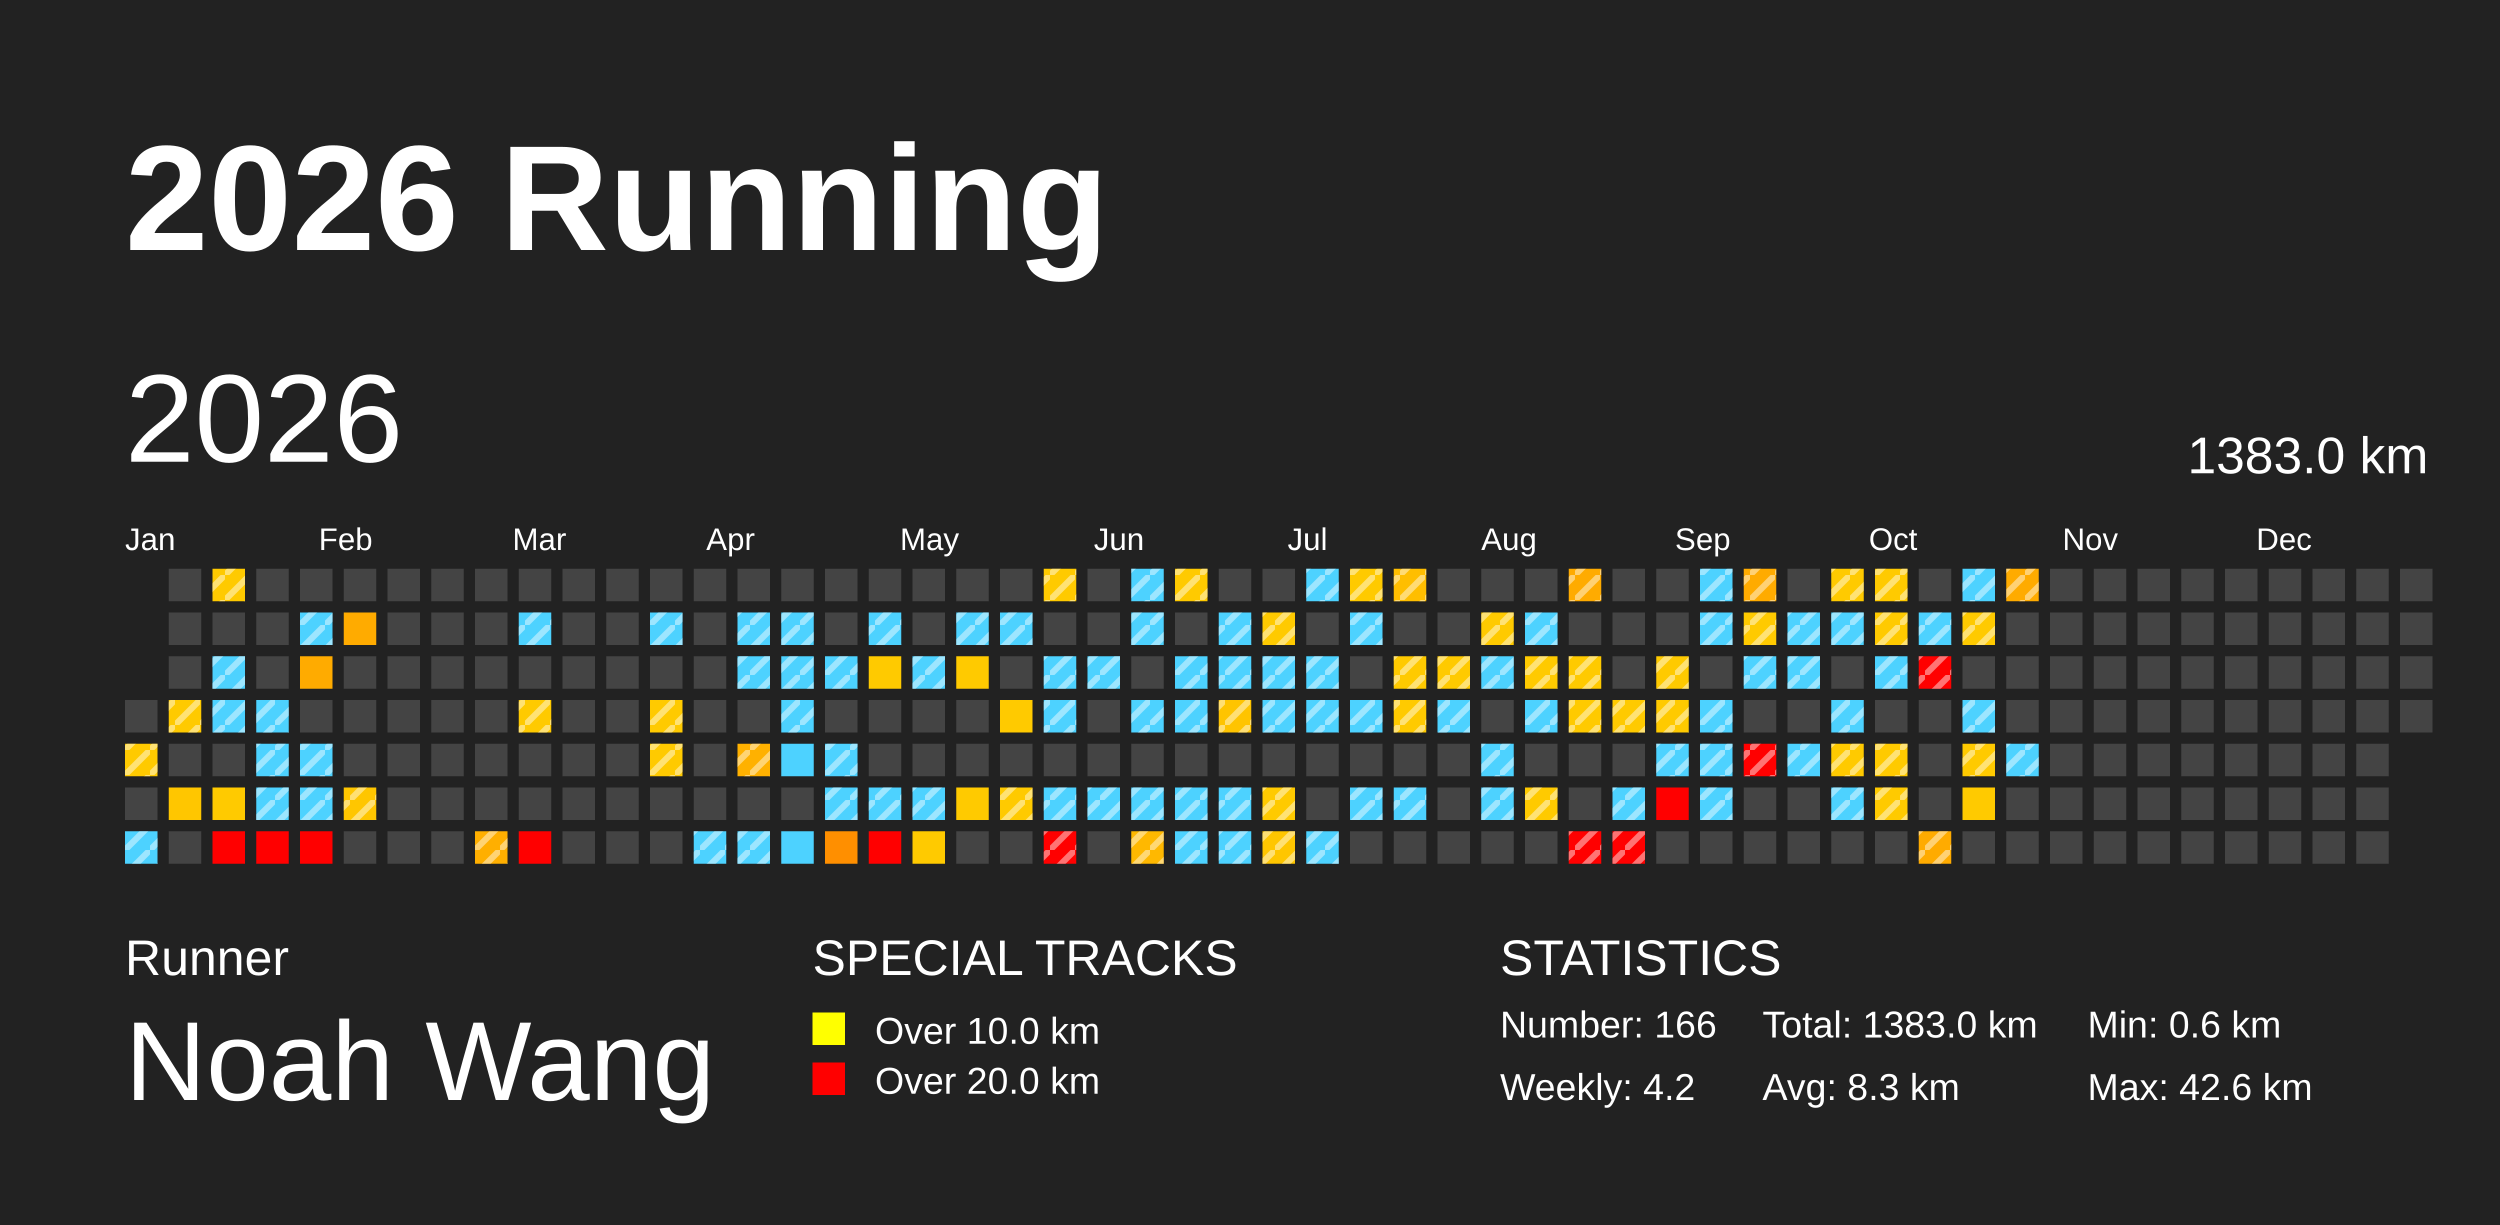
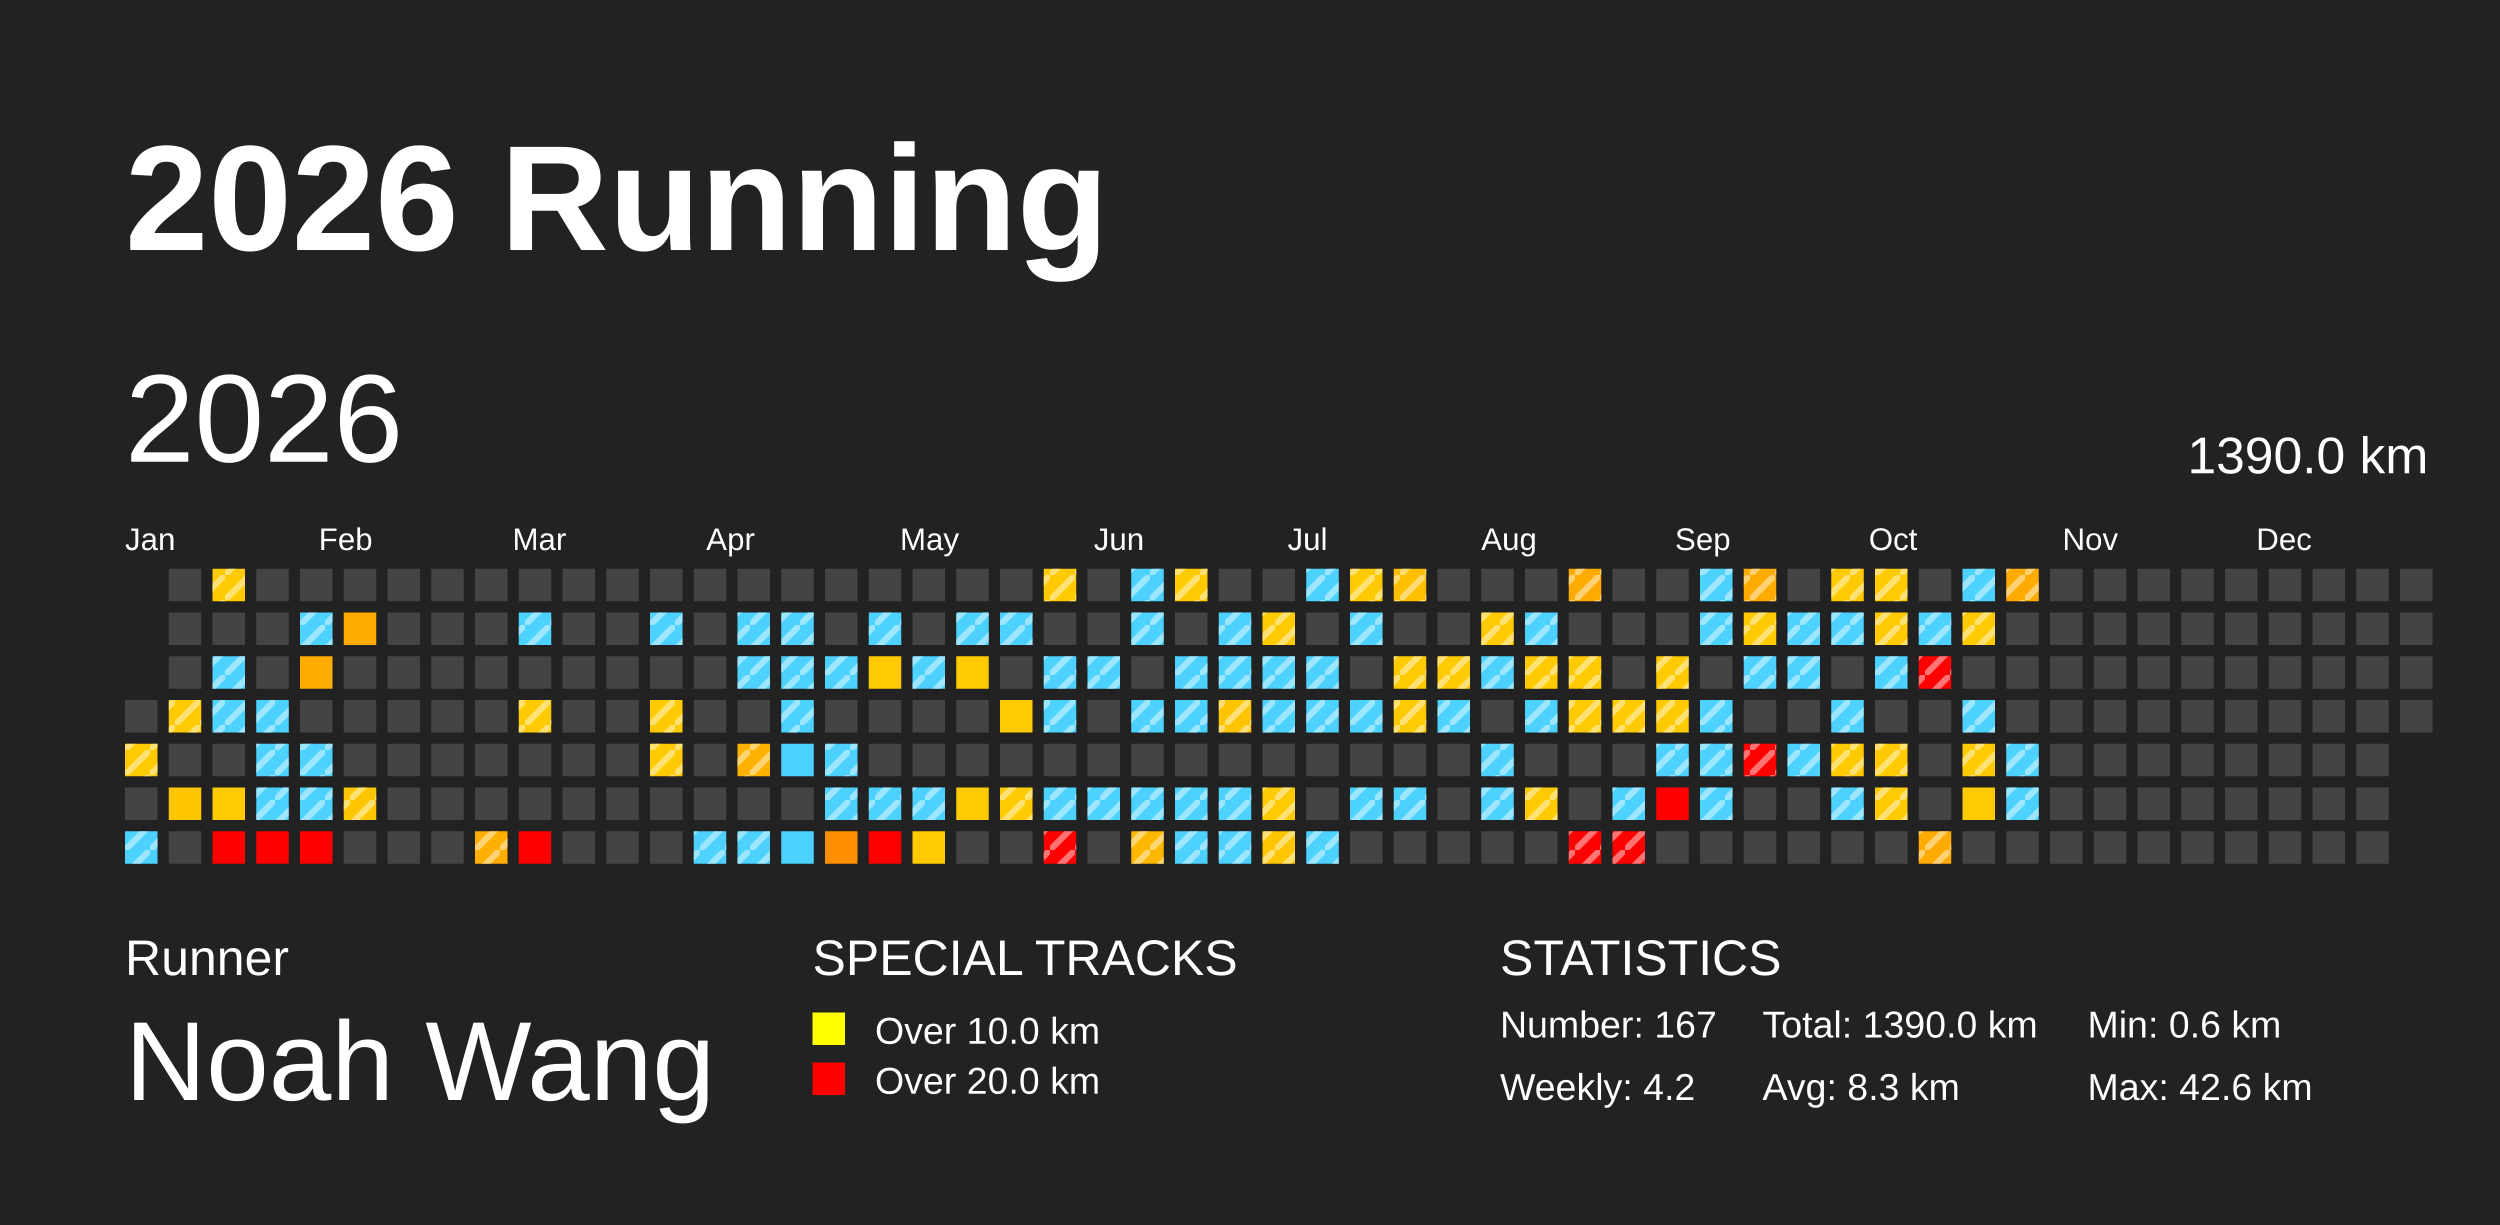
<svg xmlns="http://www.w3.org/2000/svg" baseProfile="full" height="98mm" version="1.1" viewBox="0,0,200,98" width="200mm">
  <defs>
    <pattern height="2" id="indoor-stripe" patternUnits="userSpaceOnUse" width="2">
      <line stroke="white" stroke-opacity="0.45" stroke-width="0.5" x1="0" x2="2" y1="2" y2="0" />
    </pattern>
  </defs>
  <rect fill="#222222" height="98" width="200" x="0" y="0" />
  <text fill="#FFFFFF" style="font-size:12px; font-family:Arial; font-weight:bold;" x="10" y="20">2026 Running</text>
  <text fill="#FFFFFF" style="font-size:4px; font-family:Arial" x="10" y="78">Runner</text>
  <text fill="#FFFFFF" style="font-size:9px; font-family:Arial" x="10" y="88">Noah Wang</text>
  <text fill="#FFFFFF" style="font-size:4px; font-family:Arial" x="65" y="78">SPECIAL TRACKS</text>
  <rect fill="yellow" height="2.6" width="2.6" x="65" y="81" />
  <text fill="#FFFFFF" style="font-size:3px; font-family:Arial" x="70" y="83.5">Over 10.0 km</text>
  <rect fill="red" height="2.6" width="2.6" x="65" y="85" />
  <text fill="#FFFFFF" style="font-size:3px; font-family:Arial" x="70" y="87.5">Over 20.0 km</text>
  <text fill="#FFFFFF" style="font-size:4px; font-family:Arial" x="120" y="78">STATISTICS</text>
-   <text fill="#FFFFFF" style="font-size:3px; font-family:Arial" x="120" y="83">Number: 166</text>
+   <text fill="#FFFFFF" style="font-size:3px; font-family:Arial" x="120" y="83">Number: 167</text>
  <text fill="#FFFFFF" style="font-size:3px; font-family:Arial" x="120" y="88">Weekly: 4.2</text>
-   <text fill="#FFFFFF" style="font-size:3px; font-family:Arial" x="141" y="83">Total: 1383.0 km</text>
+   <text fill="#FFFFFF" style="font-size:3px; font-family:Arial" x="141" y="83">Total: 1390.0 km</text>
  <text fill="#FFFFFF" style="font-size:3px; font-family:Arial" x="141" y="88">Avg: 8.3 km</text>
  <text fill="#FFFFFF" style="font-size:3px; font-family:Arial" x="167" y="83">Min: 0.6 km</text>
  <text fill="#FFFFFF" style="font-size:3px; font-family:Arial" x="167" y="88">Max: 42.6 km</text>
  <text dominant-baseline="hanging" fill="#FFFFFF" style="font-size:10.0px; font-family:Arial;" x="10" y="30">2026</text>
-   <text dominant-baseline="hanging" fill="#FFFFFF" style="font-size:4.125px; font-family:Arial;" x="175" y="35">1383.0 km</text>
+   <text dominant-baseline="hanging" fill="#FFFFFF" style="font-size:4.125px; font-family:Arial;" x="175" y="35">1390.0 km</text>
  <text fill="#FFFFFF" style="font-size:2.5px; font-family:Arial" x="10.0" y="44">Jan</text>
  <text fill="#FFFFFF" style="font-size:2.5px; font-family:Arial" x="25.5" y="44">Feb</text>
  <text fill="#FFFFFF" style="font-size:2.5px; font-family:Arial" x="41.0" y="44">Mar</text>
  <text fill="#FFFFFF" style="font-size:2.5px; font-family:Arial" x="56.5" y="44">Apr</text>
  <text fill="#FFFFFF" style="font-size:2.5px; font-family:Arial" x="72.0" y="44">May</text>
  <text fill="#FFFFFF" style="font-size:2.5px; font-family:Arial" x="87.5" y="44">Jun</text>
  <text fill="#FFFFFF" style="font-size:2.5px; font-family:Arial" x="103.0" y="44">Jul</text>
  <text fill="#FFFFFF" style="font-size:2.5px; font-family:Arial" x="118.5" y="44">Aug</text>
  <text fill="#FFFFFF" style="font-size:2.5px; font-family:Arial" x="134.0" y="44">Sep</text>
  <text fill="#FFFFFF" style="font-size:2.5px; font-family:Arial" x="149.5" y="44">Oct</text>
  <text fill="#FFFFFF" style="font-size:2.5px; font-family:Arial" x="165.0" y="44">Nov</text>
  <text fill="#FFFFFF" style="font-size:2.5px; font-family:Arial" x="180.5" y="44">Dec</text>
  <rect fill="#444444" height="2.6" width="2.6" x="10.0" y="56.0" />
  <rect fill="#ffca00" height="2.6" width="2.6" x="10.0" y="59.5" />
  <rect fill="url(#indoor-stripe)" height="2.6" style="pointer-events: none;" width="2.6" x="10.0" y="59.5" />
  <rect fill="#444444" height="2.6" width="2.6" x="10.0" y="63.0" />
  <rect fill="#4dd2ff" height="2.6" width="2.6" x="10.0" y="66.5" />
  <rect fill="url(#indoor-stripe)" height="2.6" style="pointer-events: none;" width="2.6" x="10.0" y="66.5" />
  <rect fill="#444444" height="2.6" width="2.6" x="13.5" y="45.5" />
  <rect fill="#444444" height="2.6" width="2.6" x="13.5" y="49.0" />
  <rect fill="#444444" height="2.6" width="2.6" x="13.5" y="52.5" />
  <rect fill="#ffca00" height="2.6" width="2.6" x="13.5" y="56.0" />
  <rect fill="url(#indoor-stripe)" height="2.6" style="pointer-events: none;" width="2.6" x="13.5" y="56.0" />
  <rect fill="#444444" height="2.6" width="2.6" x="13.5" y="59.5" />
  <rect fill="#ffc600" height="2.6" width="2.6" x="13.5" y="63.0" />
  <rect fill="#444444" height="2.6" width="2.6" x="13.5" y="66.5" />
  <rect fill="#ffca00" height="2.6" width="2.6" x="17.0" y="45.5" />
  <rect fill="url(#indoor-stripe)" height="2.6" style="pointer-events: none;" width="2.6" x="17.0" y="45.5" />
  <rect fill="#444444" height="2.6" width="2.6" x="17.0" y="49.0" />
  <rect fill="#4dd2ff" height="2.6" width="2.6" x="17.0" y="52.5" />
  <rect fill="url(#indoor-stripe)" height="2.6" style="pointer-events: none;" width="2.6" x="17.0" y="52.5" />
  <rect fill="#4dd2ff" height="2.6" width="2.6" x="17.0" y="56.0" />
  <rect fill="url(#indoor-stripe)" height="2.6" style="pointer-events: none;" width="2.6" x="17.0" y="56.0" />
  <rect fill="#444444" height="2.6" width="2.6" x="17.0" y="59.5" />
  <rect fill="#ffca00" height="2.6" width="2.6" x="17.0" y="63.0" />
  <rect fill="red" height="2.6" width="2.6" x="17.0" y="66.5" />
  <rect fill="#444444" height="2.6" width="2.6" x="20.5" y="45.5" />
  <rect fill="#444444" height="2.6" width="2.6" x="20.5" y="49.0" />
  <rect fill="#444444" height="2.6" width="2.6" x="20.5" y="52.5" />
  <rect fill="#4dd2ff" height="2.6" width="2.6" x="20.5" y="56.0" />
  <rect fill="url(#indoor-stripe)" height="2.6" style="pointer-events: none;" width="2.6" x="20.5" y="56.0" />
  <rect fill="#4dd2ff" height="2.6" width="2.6" x="20.5" y="59.5" />
  <rect fill="url(#indoor-stripe)" height="2.6" style="pointer-events: none;" width="2.6" x="20.5" y="59.5" />
  <rect fill="#4dd2ff" height="2.6" width="2.6" x="20.5" y="63.0" />
  <rect fill="url(#indoor-stripe)" height="2.6" style="pointer-events: none;" width="2.6" x="20.5" y="63.0" />
  <rect fill="red" height="2.6" width="2.6" x="20.5" y="66.5" />
  <rect fill="#444444" height="2.6" width="2.6" x="24.0" y="45.5" />
  <rect fill="#4dd2ff" height="2.6" width="2.6" x="24.0" y="49.0" />
  <rect fill="url(#indoor-stripe)" height="2.6" style="pointer-events: none;" width="2.6" x="24.0" y="49.0" />
  <rect fill="#ffab00" height="2.6" width="2.6" x="24.0" y="52.5" />
  <rect fill="#444444" height="2.6" width="2.6" x="24.0" y="56.0" />
  <rect fill="#4dd2ff" height="2.6" width="2.6" x="24.0" y="59.5" />
  <rect fill="url(#indoor-stripe)" height="2.6" style="pointer-events: none;" width="2.6" x="24.0" y="59.5" />
  <rect fill="#4dd2ff" height="2.6" width="2.6" x="24.0" y="63.0" />
  <rect fill="url(#indoor-stripe)" height="2.6" style="pointer-events: none;" width="2.6" x="24.0" y="63.0" />
  <rect fill="red" height="2.6" width="2.6" x="24.0" y="66.5" />
  <rect fill="#444444" height="2.6" width="2.6" x="27.5" y="45.5" />
  <rect fill="#ffab00" height="2.6" width="2.6" x="27.5" y="49.0" />
  <rect fill="#444444" height="2.6" width="2.6" x="27.5" y="52.5" />
  <rect fill="#444444" height="2.6" width="2.6" x="27.5" y="56.0" />
  <rect fill="#444444" height="2.6" width="2.6" x="27.5" y="59.5" />
  <rect fill="#ffc600" height="2.6" width="2.6" x="27.5" y="63.0" />
  <rect fill="url(#indoor-stripe)" height="2.6" style="pointer-events: none;" width="2.6" x="27.5" y="63.0" />
  <rect fill="#444444" height="2.6" width="2.6" x="27.5" y="66.5" />
  <rect fill="#444444" height="2.6" width="2.6" x="31.0" y="45.5" />
  <rect fill="#444444" height="2.6" width="2.6" x="31.0" y="49.0" />
  <rect fill="#444444" height="2.6" width="2.6" x="31.0" y="52.5" />
  <rect fill="#444444" height="2.6" width="2.6" x="31.0" y="56.0" />
  <rect fill="#444444" height="2.6" width="2.6" x="31.0" y="59.5" />
  <rect fill="#444444" height="2.6" width="2.6" x="31.0" y="63.0" />
  <rect fill="#444444" height="2.6" width="2.6" x="31.0" y="66.5" />
  <rect fill="#444444" height="2.6" width="2.6" x="34.5" y="45.5" />
  <rect fill="#444444" height="2.6" width="2.6" x="34.5" y="49.0" />
  <rect fill="#444444" height="2.6" width="2.6" x="34.5" y="52.5" />
  <rect fill="#444444" height="2.6" width="2.6" x="34.5" y="56.0" />
  <rect fill="#444444" height="2.6" width="2.6" x="34.5" y="59.5" />
  <rect fill="#444444" height="2.6" width="2.6" x="34.5" y="63.0" />
  <rect fill="#444444" height="2.6" width="2.6" x="34.5" y="66.5" />
  <rect fill="#444444" height="2.6" width="2.6" x="38.0" y="45.5" />
  <rect fill="#444444" height="2.6" width="2.6" x="38.0" y="49.0" />
  <rect fill="#444444" height="2.6" width="2.6" x="38.0" y="52.5" />
  <rect fill="#444444" height="2.6" width="2.6" x="38.0" y="56.0" />
  <rect fill="#444444" height="2.6" width="2.6" x="38.0" y="59.5" />
  <rect fill="#444444" height="2.6" width="2.6" x="38.0" y="63.0" />
  <rect fill="#ffaf00" height="2.6" width="2.6" x="38.0" y="66.5" />
  <rect fill="url(#indoor-stripe)" height="2.6" style="pointer-events: none;" width="2.6" x="38.0" y="66.5" />
  <rect fill="#444444" height="2.6" width="2.6" x="41.5" y="45.5" />
  <rect fill="#4dd2ff" height="2.6" width="2.6" x="41.5" y="49.0" />
  <rect fill="url(#indoor-stripe)" height="2.6" style="pointer-events: none;" width="2.6" x="41.5" y="49.0" />
  <rect fill="#444444" height="2.6" width="2.6" x="41.5" y="52.5" />
  <rect fill="#ffca00" height="2.6" width="2.6" x="41.5" y="56.0" />
  <rect fill="url(#indoor-stripe)" height="2.6" style="pointer-events: none;" width="2.6" x="41.5" y="56.0" />
  <rect fill="#444444" height="2.6" width="2.6" x="41.5" y="59.5" />
  <rect fill="#444444" height="2.6" width="2.6" x="41.5" y="63.0" />
  <rect fill="red" height="2.6" width="2.6" x="41.5" y="66.5" />
  <rect fill="#444444" height="2.6" width="2.6" x="45.0" y="45.5" />
  <rect fill="#444444" height="2.6" width="2.6" x="45.0" y="49.0" />
  <rect fill="#444444" height="2.6" width="2.6" x="45.0" y="52.5" />
  <rect fill="#444444" height="2.6" width="2.6" x="45.0" y="56.0" />
  <rect fill="#444444" height="2.6" width="2.6" x="45.0" y="59.5" />
  <rect fill="#444444" height="2.6" width="2.6" x="45.0" y="63.0" />
  <rect fill="#444444" height="2.6" width="2.6" x="45.0" y="66.5" />
  <rect fill="#444444" height="2.6" width="2.6" x="48.5" y="45.5" />
  <rect fill="#444444" height="2.6" width="2.6" x="48.5" y="49.0" />
  <rect fill="#444444" height="2.6" width="2.6" x="48.5" y="52.5" />
  <rect fill="#444444" height="2.6" width="2.6" x="48.5" y="56.0" />
  <rect fill="#444444" height="2.6" width="2.6" x="48.5" y="59.5" />
  <rect fill="#444444" height="2.6" width="2.6" x="48.5" y="63.0" />
  <rect fill="#444444" height="2.6" width="2.6" x="48.5" y="66.5" />
  <rect fill="#444444" height="2.6" width="2.6" x="52.0" y="45.5" />
  <rect fill="#4dd2ff" height="2.6" width="2.6" x="52.0" y="49.0" />
  <rect fill="url(#indoor-stripe)" height="2.6" style="pointer-events: none;" width="2.6" x="52.0" y="49.0" />
  <rect fill="#444444" height="2.6" width="2.6" x="52.0" y="52.5" />
  <rect fill="#ffca00" height="2.6" width="2.6" x="52.0" y="56.0" />
  <rect fill="url(#indoor-stripe)" height="2.6" style="pointer-events: none;" width="2.6" x="52.0" y="56.0" />
  <rect fill="#ffca00" height="2.6" width="2.6" x="52.0" y="59.5" />
  <rect fill="url(#indoor-stripe)" height="2.6" style="pointer-events: none;" width="2.6" x="52.0" y="59.5" />
  <rect fill="#444444" height="2.6" width="2.6" x="52.0" y="63.0" />
  <rect fill="#444444" height="2.6" width="2.6" x="52.0" y="66.5" />
  <rect fill="#444444" height="2.6" width="2.6" x="55.5" y="45.5" />
  <rect fill="#444444" height="2.6" width="2.6" x="55.5" y="49.0" />
  <rect fill="#444444" height="2.6" width="2.6" x="55.5" y="52.5" />
  <rect fill="#444444" height="2.6" width="2.6" x="55.5" y="56.0" />
  <rect fill="#444444" height="2.6" width="2.6" x="55.5" y="59.5" />
  <rect fill="#444444" height="2.6" width="2.6" x="55.5" y="63.0" />
  <rect fill="#4dd2ff" height="2.6" width="2.6" x="55.5" y="66.5" />
  <rect fill="url(#indoor-stripe)" height="2.6" style="pointer-events: none;" width="2.6" x="55.5" y="66.5" />
  <rect fill="#444444" height="2.6" width="2.6" x="59.0" y="45.5" />
  <rect fill="#4dd2ff" height="2.6" width="2.6" x="59.0" y="49.0" />
  <rect fill="url(#indoor-stripe)" height="2.6" style="pointer-events: none;" width="2.6" x="59.0" y="49.0" />
  <rect fill="#4dd2ff" height="2.6" width="2.6" x="59.0" y="52.5" />
  <rect fill="url(#indoor-stripe)" height="2.6" style="pointer-events: none;" width="2.6" x="59.0" y="52.5" />
  <rect fill="#444444" height="2.6" width="2.6" x="59.0" y="56.0" />
  <rect fill="#ffb100" height="2.6" width="2.6" x="59.0" y="59.5" />
  <rect fill="url(#indoor-stripe)" height="2.6" style="pointer-events: none;" width="2.6" x="59.0" y="59.5" />
  <rect fill="#444444" height="2.6" width="2.6" x="59.0" y="63.0" />
  <rect fill="#4dd2ff" height="2.6" width="2.6" x="59.0" y="66.5" />
  <rect fill="url(#indoor-stripe)" height="2.6" style="pointer-events: none;" width="2.6" x="59.0" y="66.5" />
  <rect fill="#444444" height="2.6" width="2.6" x="62.5" y="45.5" />
  <rect fill="#4dd2ff" height="2.6" width="2.6" x="62.5" y="49.0" />
  <rect fill="url(#indoor-stripe)" height="2.6" style="pointer-events: none;" width="2.6" x="62.5" y="49.0" />
  <rect fill="#4dd2ff" height="2.6" width="2.6" x="62.5" y="52.5" />
  <rect fill="url(#indoor-stripe)" height="2.6" style="pointer-events: none;" width="2.6" x="62.5" y="52.5" />
  <rect fill="#4dd2ff" height="2.6" width="2.6" x="62.5" y="56.0" />
  <rect fill="url(#indoor-stripe)" height="2.6" style="pointer-events: none;" width="2.6" x="62.5" y="56.0" />
  <rect fill="#4dd2ff" height="2.6" width="2.6" x="62.5" y="59.5" />
  <rect fill="#444444" height="2.6" width="2.6" x="62.5" y="63.0" />
  <rect fill="#4dd2ff" height="2.6" width="2.6" x="62.5" y="66.5" />
  <rect fill="#444444" height="2.6" width="2.6" x="66.0" y="45.5" />
  <rect fill="#444444" height="2.6" width="2.6" x="66.0" y="49.0" />
  <rect fill="#4dd2ff" height="2.6" width="2.6" x="66.0" y="52.5" />
  <rect fill="url(#indoor-stripe)" height="2.6" style="pointer-events: none;" width="2.6" x="66.0" y="52.5" />
  <rect fill="#444444" height="2.6" width="2.6" x="66.0" y="56.0" />
  <rect fill="#4dd2ff" height="2.6" width="2.6" x="66.0" y="59.5" />
  <rect fill="url(#indoor-stripe)" height="2.6" style="pointer-events: none;" width="2.6" x="66.0" y="59.5" />
  <rect fill="#4dd2ff" height="2.6" width="2.6" x="66.0" y="63.0" />
  <rect fill="url(#indoor-stripe)" height="2.6" style="pointer-events: none;" width="2.6" x="66.0" y="63.0" />
  <rect fill="#ff8f00" height="2.6" width="2.6" x="66.0" y="66.5" />
  <rect fill="#444444" height="2.6" width="2.6" x="69.5" y="45.5" />
  <rect fill="#4dd2ff" height="2.6" width="2.6" x="69.5" y="49.0" />
  <rect fill="url(#indoor-stripe)" height="2.6" style="pointer-events: none;" width="2.6" x="69.5" y="49.0" />
  <rect fill="#ffca00" height="2.6" width="2.6" x="69.5" y="52.5" />
  <rect fill="#444444" height="2.6" width="2.6" x="69.5" y="56.0" />
  <rect fill="#444444" height="2.6" width="2.6" x="69.5" y="59.5" />
  <rect fill="#4dd2ff" height="2.6" width="2.6" x="69.5" y="63.0" />
  <rect fill="url(#indoor-stripe)" height="2.6" style="pointer-events: none;" width="2.6" x="69.5" y="63.0" />
  <rect fill="red" height="2.6" width="2.6" x="69.5" y="66.5" />
  <rect fill="#444444" height="2.6" width="2.6" x="73.0" y="45.5" />
  <rect fill="#444444" height="2.6" width="2.6" x="73.0" y="49.0" />
  <rect fill="#4dd2ff" height="2.6" width="2.6" x="73.0" y="52.5" />
  <rect fill="url(#indoor-stripe)" height="2.6" style="pointer-events: none;" width="2.6" x="73.0" y="52.5" />
  <rect fill="#444444" height="2.6" width="2.6" x="73.0" y="56.0" />
  <rect fill="#444444" height="2.6" width="2.6" x="73.0" y="59.5" />
  <rect fill="#4dd2ff" height="2.6" width="2.6" x="73.0" y="63.0" />
  <rect fill="url(#indoor-stripe)" height="2.6" style="pointer-events: none;" width="2.6" x="73.0" y="63.0" />
  <rect fill="#ffca00" height="2.6" width="2.6" x="73.0" y="66.5" />
  <rect fill="#444444" height="2.6" width="2.6" x="76.5" y="45.5" />
  <rect fill="#4dd2ff" height="2.6" width="2.6" x="76.5" y="49.0" />
  <rect fill="url(#indoor-stripe)" height="2.6" style="pointer-events: none;" width="2.6" x="76.5" y="49.0" />
  <rect fill="#ffca00" height="2.6" width="2.6" x="76.5" y="52.5" />
  <rect fill="#444444" height="2.6" width="2.6" x="76.5" y="56.0" />
  <rect fill="#444444" height="2.6" width="2.6" x="76.5" y="59.5" />
  <rect fill="#ffca00" height="2.6" width="2.6" x="76.5" y="63.0" />
  <rect fill="#444444" height="2.6" width="2.6" x="76.5" y="66.5" />
  <rect fill="#444444" height="2.6" width="2.6" x="80.0" y="45.5" />
  <rect fill="#4dd2ff" height="2.6" width="2.6" x="80.0" y="49.0" />
  <rect fill="url(#indoor-stripe)" height="2.6" style="pointer-events: none;" width="2.6" x="80.0" y="49.0" />
  <rect fill="#444444" height="2.6" width="2.6" x="80.0" y="52.5" />
  <rect fill="#ffca00" height="2.6" width="2.6" x="80.0" y="56.0" />
  <rect fill="#444444" height="2.6" width="2.6" x="80.0" y="59.5" />
  <rect fill="#ffca00" height="2.6" width="2.6" x="80.0" y="63.0" />
  <rect fill="url(#indoor-stripe)" height="2.6" style="pointer-events: none;" width="2.6" x="80.0" y="63.0" />
  <rect fill="#444444" height="2.6" width="2.6" x="80.0" y="66.5" />
  <rect fill="#ffca00" height="2.6" width="2.6" x="83.5" y="45.5" />
  <rect fill="url(#indoor-stripe)" height="2.6" style="pointer-events: none;" width="2.6" x="83.5" y="45.5" />
  <rect fill="#444444" height="2.6" width="2.6" x="83.5" y="49.0" />
  <rect fill="#4dd2ff" height="2.6" width="2.6" x="83.5" y="52.5" />
  <rect fill="url(#indoor-stripe)" height="2.6" style="pointer-events: none;" width="2.6" x="83.5" y="52.5" />
  <rect fill="#4dd2ff" height="2.6" width="2.6" x="83.5" y="56.0" />
  <rect fill="url(#indoor-stripe)" height="2.6" style="pointer-events: none;" width="2.6" x="83.5" y="56.0" />
  <rect fill="#444444" height="2.6" width="2.6" x="83.5" y="59.5" />
  <rect fill="#4dd2ff" height="2.6" width="2.6" x="83.5" y="63.0" />
  <rect fill="url(#indoor-stripe)" height="2.6" style="pointer-events: none;" width="2.6" x="83.5" y="63.0" />
  <rect fill="red" height="2.6" width="2.6" x="83.5" y="66.5" />
  <rect fill="url(#indoor-stripe)" height="2.6" style="pointer-events: none;" width="2.6" x="83.5" y="66.5" />
  <rect fill="#444444" height="2.6" width="2.6" x="87.0" y="45.5" />
  <rect fill="#444444" height="2.6" width="2.6" x="87.0" y="49.0" />
  <rect fill="#4dd2ff" height="2.6" width="2.6" x="87.0" y="52.5" />
  <rect fill="url(#indoor-stripe)" height="2.6" style="pointer-events: none;" width="2.6" x="87.0" y="52.5" />
  <rect fill="#444444" height="2.6" width="2.6" x="87.0" y="56.0" />
  <rect fill="#444444" height="2.6" width="2.6" x="87.0" y="59.5" />
  <rect fill="#4dd2ff" height="2.6" width="2.6" x="87.0" y="63.0" />
  <rect fill="url(#indoor-stripe)" height="2.6" style="pointer-events: none;" width="2.6" x="87.0" y="63.0" />
  <rect fill="#444444" height="2.6" width="2.6" x="87.0" y="66.5" />
  <rect fill="#4dd2ff" height="2.6" width="2.6" x="90.5" y="45.5" />
  <rect fill="url(#indoor-stripe)" height="2.6" style="pointer-events: none;" width="2.6" x="90.5" y="45.5" />
  <rect fill="#4dd2ff" height="2.6" width="2.6" x="90.5" y="49.0" />
  <rect fill="url(#indoor-stripe)" height="2.6" style="pointer-events: none;" width="2.6" x="90.5" y="49.0" />
  <rect fill="#444444" height="2.6" width="2.6" x="90.5" y="52.5" />
  <rect fill="#4dd2ff" height="2.6" width="2.6" x="90.5" y="56.0" />
  <rect fill="url(#indoor-stripe)" height="2.6" style="pointer-events: none;" width="2.6" x="90.5" y="56.0" />
  <rect fill="#444444" height="2.6" width="2.6" x="90.5" y="59.5" />
  <rect fill="#4dd2ff" height="2.6" width="2.6" x="90.5" y="63.0" />
  <rect fill="url(#indoor-stripe)" height="2.6" style="pointer-events: none;" width="2.6" x="90.5" y="63.0" />
  <rect fill="#ffb800" height="2.6" width="2.6" x="90.5" y="66.5" />
  <rect fill="url(#indoor-stripe)" height="2.6" style="pointer-events: none;" width="2.6" x="90.5" y="66.5" />
  <rect fill="#ffca00" height="2.6" width="2.6" x="94.0" y="45.5" />
  <rect fill="url(#indoor-stripe)" height="2.6" style="pointer-events: none;" width="2.6" x="94.0" y="45.5" />
  <rect fill="#444444" height="2.6" width="2.6" x="94.0" y="49.0" />
  <rect fill="#4dd2ff" height="2.6" width="2.6" x="94.0" y="52.5" />
  <rect fill="url(#indoor-stripe)" height="2.6" style="pointer-events: none;" width="2.6" x="94.0" y="52.5" />
  <rect fill="#4dd2ff" height="2.6" width="2.6" x="94.0" y="56.0" />
  <rect fill="url(#indoor-stripe)" height="2.6" style="pointer-events: none;" width="2.6" x="94.0" y="56.0" />
  <rect fill="#444444" height="2.6" width="2.6" x="94.0" y="59.5" />
  <rect fill="#4dd2ff" height="2.6" width="2.6" x="94.0" y="63.0" />
  <rect fill="url(#indoor-stripe)" height="2.6" style="pointer-events: none;" width="2.6" x="94.0" y="63.0" />
  <rect fill="#4dd2ff" height="2.6" width="2.6" x="94.0" y="66.5" />
  <rect fill="url(#indoor-stripe)" height="2.6" style="pointer-events: none;" width="2.6" x="94.0" y="66.5" />
  <rect fill="#444444" height="2.6" width="2.6" x="97.5" y="45.5" />
  <rect fill="#4dd2ff" height="2.6" width="2.6" x="97.5" y="49.0" />
  <rect fill="url(#indoor-stripe)" height="2.6" style="pointer-events: none;" width="2.6" x="97.5" y="49.0" />
  <rect fill="#4dd2ff" height="2.6" width="2.6" x="97.5" y="52.5" />
  <rect fill="url(#indoor-stripe)" height="2.6" style="pointer-events: none;" width="2.6" x="97.5" y="52.5" />
  <rect fill="#ffc400" height="2.6" width="2.6" x="97.5" y="56.0" />
  <rect fill="url(#indoor-stripe)" height="2.6" style="pointer-events: none;" width="2.6" x="97.5" y="56.0" />
  <rect fill="#444444" height="2.6" width="2.6" x="97.5" y="59.5" />
  <rect fill="#4dd2ff" height="2.6" width="2.6" x="97.5" y="63.0" />
  <rect fill="url(#indoor-stripe)" height="2.6" style="pointer-events: none;" width="2.6" x="97.5" y="63.0" />
  <rect fill="#4dd2ff" height="2.6" width="2.6" x="97.5" y="66.5" />
  <rect fill="url(#indoor-stripe)" height="2.6" style="pointer-events: none;" width="2.6" x="97.5" y="66.5" />
  <rect fill="#444444" height="2.6" width="2.6" x="101.0" y="45.5" />
  <rect fill="#ffca00" height="2.6" width="2.6" x="101.0" y="49.0" />
  <rect fill="url(#indoor-stripe)" height="2.6" style="pointer-events: none;" width="2.6" x="101.0" y="49.0" />
  <rect fill="#4dd2ff" height="2.6" width="2.6" x="101.0" y="52.5" />
  <rect fill="url(#indoor-stripe)" height="2.6" style="pointer-events: none;" width="2.6" x="101.0" y="52.5" />
  <rect fill="#4dd2ff" height="2.6" width="2.6" x="101.0" y="56.0" />
  <rect fill="url(#indoor-stripe)" height="2.6" style="pointer-events: none;" width="2.6" x="101.0" y="56.0" />
  <rect fill="#444444" height="2.6" width="2.6" x="101.0" y="59.5" />
  <rect fill="#ffca00" height="2.6" width="2.6" x="101.0" y="63.0" />
  <rect fill="url(#indoor-stripe)" height="2.6" style="pointer-events: none;" width="2.6" x="101.0" y="63.0" />
  <rect fill="#ffc600" height="2.6" width="2.6" x="101.0" y="66.5" />
  <rect fill="url(#indoor-stripe)" height="2.6" style="pointer-events: none;" width="2.6" x="101.0" y="66.5" />
  <rect fill="#4dd2ff" height="2.6" width="2.6" x="104.5" y="45.5" />
  <rect fill="url(#indoor-stripe)" height="2.6" style="pointer-events: none;" width="2.6" x="104.5" y="45.5" />
  <rect fill="#444444" height="2.6" width="2.6" x="104.5" y="49.0" />
  <rect fill="#4dd2ff" height="2.6" width="2.6" x="104.5" y="52.5" />
  <rect fill="url(#indoor-stripe)" height="2.6" style="pointer-events: none;" width="2.6" x="104.5" y="52.5" />
  <rect fill="#4dd2ff" height="2.6" width="2.6" x="104.5" y="56.0" />
  <rect fill="url(#indoor-stripe)" height="2.6" style="pointer-events: none;" width="2.6" x="104.5" y="56.0" />
  <rect fill="#444444" height="2.6" width="2.6" x="104.5" y="59.5" />
  <rect fill="#444444" height="2.6" width="2.6" x="104.5" y="63.0" />
  <rect fill="#4dd2ff" height="2.6" width="2.6" x="104.5" y="66.5" />
  <rect fill="url(#indoor-stripe)" height="2.6" style="pointer-events: none;" width="2.6" x="104.5" y="66.5" />
  <rect fill="#ffca00" height="2.6" width="2.6" x="108.0" y="45.5" />
  <rect fill="url(#indoor-stripe)" height="2.6" style="pointer-events: none;" width="2.6" x="108.0" y="45.5" />
  <rect fill="#4dd2ff" height="2.6" width="2.6" x="108.0" y="49.0" />
  <rect fill="url(#indoor-stripe)" height="2.6" style="pointer-events: none;" width="2.6" x="108.0" y="49.0" />
  <rect fill="#444444" height="2.6" width="2.6" x="108.0" y="52.5" />
  <rect fill="#4dd2ff" height="2.6" width="2.6" x="108.0" y="56.0" />
  <rect fill="url(#indoor-stripe)" height="2.6" style="pointer-events: none;" width="2.6" x="108.0" y="56.0" />
  <rect fill="#444444" height="2.6" width="2.6" x="108.0" y="59.5" />
  <rect fill="#4dd2ff" height="2.6" width="2.6" x="108.0" y="63.0" />
  <rect fill="url(#indoor-stripe)" height="2.6" style="pointer-events: none;" width="2.6" x="108.0" y="63.0" />
  <rect fill="#444444" height="2.6" width="2.6" x="108.0" y="66.5" />
  <rect fill="#ffbe00" height="2.6" width="2.6" x="111.5" y="45.5" />
  <rect fill="url(#indoor-stripe)" height="2.6" style="pointer-events: none;" width="2.6" x="111.5" y="45.5" />
  <rect fill="#444444" height="2.6" width="2.6" x="111.5" y="49.0" />
  <rect fill="#ffca00" height="2.6" width="2.6" x="111.5" y="52.5" />
  <rect fill="url(#indoor-stripe)" height="2.6" style="pointer-events: none;" width="2.6" x="111.5" y="52.5" />
  <rect fill="#ffca00" height="2.6" width="2.6" x="111.5" y="56.0" />
  <rect fill="url(#indoor-stripe)" height="2.6" style="pointer-events: none;" width="2.6" x="111.5" y="56.0" />
  <rect fill="#444444" height="2.6" width="2.6" x="111.5" y="59.5" />
  <rect fill="#4dd2ff" height="2.6" width="2.6" x="111.5" y="63.0" />
  <rect fill="url(#indoor-stripe)" height="2.6" style="pointer-events: none;" width="2.6" x="111.5" y="63.0" />
  <rect fill="#444444" height="2.6" width="2.6" x="111.5" y="66.5" />
  <rect fill="#444444" height="2.6" width="2.6" x="115.0" y="45.5" />
  <rect fill="#444444" height="2.6" width="2.6" x="115.0" y="49.0" />
  <rect fill="#ffca00" height="2.6" width="2.6" x="115.0" y="52.5" />
  <rect fill="url(#indoor-stripe)" height="2.6" style="pointer-events: none;" width="2.6" x="115.0" y="52.5" />
  <rect fill="#4dd2ff" height="2.6" width="2.6" x="115.0" y="56.0" />
  <rect fill="url(#indoor-stripe)" height="2.6" style="pointer-events: none;" width="2.6" x="115.0" y="56.0" />
  <rect fill="#444444" height="2.6" width="2.6" x="115.0" y="59.5" />
  <rect fill="#444444" height="2.6" width="2.6" x="115.0" y="63.0" />
  <rect fill="#444444" height="2.6" width="2.6" x="115.0" y="66.5" />
  <rect fill="#444444" height="2.6" width="2.6" x="118.5" y="45.5" />
  <rect fill="#ffca00" height="2.6" width="2.6" x="118.5" y="49.0" />
  <rect fill="url(#indoor-stripe)" height="2.6" style="pointer-events: none;" width="2.6" x="118.5" y="49.0" />
  <rect fill="#4dd2ff" height="2.6" width="2.6" x="118.5" y="52.5" />
  <rect fill="url(#indoor-stripe)" height="2.6" style="pointer-events: none;" width="2.6" x="118.5" y="52.5" />
  <rect fill="#444444" height="2.6" width="2.6" x="118.5" y="56.0" />
  <rect fill="#4dd2ff" height="2.6" width="2.6" x="118.5" y="59.5" />
  <rect fill="url(#indoor-stripe)" height="2.6" style="pointer-events: none;" width="2.6" x="118.5" y="59.5" />
  <rect fill="#4dd2ff" height="2.6" width="2.6" x="118.5" y="63.0" />
  <rect fill="url(#indoor-stripe)" height="2.6" style="pointer-events: none;" width="2.6" x="118.5" y="63.0" />
  <rect fill="#444444" height="2.6" width="2.6" x="118.5" y="66.5" />
  <rect fill="#444444" height="2.6" width="2.6" x="122.0" y="45.5" />
  <rect fill="#4dd2ff" height="2.6" width="2.6" x="122.0" y="49.0" />
  <rect fill="url(#indoor-stripe)" height="2.6" style="pointer-events: none;" width="2.6" x="122.0" y="49.0" />
  <rect fill="#ffca00" height="2.6" width="2.6" x="122.0" y="52.5" />
  <rect fill="url(#indoor-stripe)" height="2.6" style="pointer-events: none;" width="2.6" x="122.0" y="52.5" />
  <rect fill="#4dd2ff" height="2.6" width="2.6" x="122.0" y="56.0" />
  <rect fill="url(#indoor-stripe)" height="2.6" style="pointer-events: none;" width="2.6" x="122.0" y="56.0" />
  <rect fill="#444444" height="2.6" width="2.6" x="122.0" y="59.5" />
  <rect fill="#ffca00" height="2.6" width="2.6" x="122.0" y="63.0" />
  <rect fill="url(#indoor-stripe)" height="2.6" style="pointer-events: none;" width="2.6" x="122.0" y="63.0" />
  <rect fill="#444444" height="2.6" width="2.6" x="122.0" y="66.5" />
  <rect fill="#ffab00" height="2.6" width="2.6" x="125.5" y="45.5" />
  <rect fill="url(#indoor-stripe)" height="2.6" style="pointer-events: none;" width="2.6" x="125.5" y="45.5" />
  <rect fill="#444444" height="2.6" width="2.6" x="125.5" y="49.0" />
  <rect fill="#ffca00" height="2.6" width="2.6" x="125.5" y="52.5" />
  <rect fill="url(#indoor-stripe)" height="2.6" style="pointer-events: none;" width="2.6" x="125.5" y="52.5" />
  <rect fill="#ffca00" height="2.6" width="2.6" x="125.5" y="56.0" />
  <rect fill="url(#indoor-stripe)" height="2.6" style="pointer-events: none;" width="2.6" x="125.5" y="56.0" />
  <rect fill="#444444" height="2.6" width="2.6" x="125.5" y="59.5" />
  <rect fill="#444444" height="2.6" width="2.6" x="125.5" y="63.0" />
  <rect fill="red" height="2.6" width="2.6" x="125.5" y="66.5" />
  <rect fill="url(#indoor-stripe)" height="2.6" style="pointer-events: none;" width="2.6" x="125.5" y="66.5" />
  <rect fill="#444444" height="2.6" width="2.6" x="129.0" y="45.5" />
  <rect fill="#444444" height="2.6" width="2.6" x="129.0" y="49.0" />
  <rect fill="#444444" height="2.6" width="2.6" x="129.0" y="52.5" />
  <rect fill="#ffca00" height="2.6" width="2.6" x="129.0" y="56.0" />
  <rect fill="url(#indoor-stripe)" height="2.6" style="pointer-events: none;" width="2.6" x="129.0" y="56.0" />
  <rect fill="#444444" height="2.6" width="2.6" x="129.0" y="59.5" />
  <rect fill="#4dd2ff" height="2.6" width="2.6" x="129.0" y="63.0" />
  <rect fill="url(#indoor-stripe)" height="2.6" style="pointer-events: none;" width="2.6" x="129.0" y="63.0" />
  <rect fill="red" height="2.6" width="2.6" x="129.0" y="66.5" />
  <rect fill="url(#indoor-stripe)" height="2.6" style="pointer-events: none;" width="2.6" x="129.0" y="66.5" />
  <rect fill="#444444" height="2.6" width="2.6" x="132.5" y="45.5" />
  <rect fill="#444444" height="2.6" width="2.6" x="132.5" y="49.0" />
  <rect fill="#ffca00" height="2.6" width="2.6" x="132.5" y="52.5" />
  <rect fill="url(#indoor-stripe)" height="2.6" style="pointer-events: none;" width="2.6" x="132.5" y="52.5" />
  <rect fill="#ffca00" height="2.6" width="2.6" x="132.5" y="56.0" />
  <rect fill="url(#indoor-stripe)" height="2.6" style="pointer-events: none;" width="2.6" x="132.5" y="56.0" />
  <rect fill="#4dd2ff" height="2.6" width="2.6" x="132.5" y="59.5" />
  <rect fill="url(#indoor-stripe)" height="2.6" style="pointer-events: none;" width="2.6" x="132.5" y="59.5" />
  <rect fill="red" height="2.6" width="2.6" x="132.5" y="63.0" />
  <rect fill="#444444" height="2.6" width="2.6" x="132.5" y="66.5" />
  <rect fill="#4dd2ff" height="2.6" width="2.6" x="136.0" y="45.5" />
  <rect fill="url(#indoor-stripe)" height="2.6" style="pointer-events: none;" width="2.6" x="136.0" y="45.5" />
  <rect fill="#4dd2ff" height="2.6" width="2.6" x="136.0" y="49.0" />
  <rect fill="url(#indoor-stripe)" height="2.6" style="pointer-events: none;" width="2.6" x="136.0" y="49.0" />
  <rect fill="#444444" height="2.6" width="2.6" x="136.0" y="52.5" />
  <rect fill="#4dd2ff" height="2.6" width="2.6" x="136.0" y="56.0" />
  <rect fill="url(#indoor-stripe)" height="2.6" style="pointer-events: none;" width="2.6" x="136.0" y="56.0" />
  <rect fill="#4dd2ff" height="2.6" width="2.6" x="136.0" y="59.5" />
  <rect fill="url(#indoor-stripe)" height="2.6" style="pointer-events: none;" width="2.6" x="136.0" y="59.5" />
  <rect fill="#4dd2ff" height="2.6" width="2.6" x="136.0" y="63.0" />
  <rect fill="url(#indoor-stripe)" height="2.6" style="pointer-events: none;" width="2.6" x="136.0" y="63.0" />
  <rect fill="#444444" height="2.6" width="2.6" x="136.0" y="66.5" />
  <rect fill="#ffab00" height="2.6" width="2.6" x="139.5" y="45.5" />
  <rect fill="url(#indoor-stripe)" height="2.6" style="pointer-events: none;" width="2.6" x="139.5" y="45.5" />
  <rect fill="#ffca00" height="2.6" width="2.6" x="139.5" y="49.0" />
  <rect fill="url(#indoor-stripe)" height="2.6" style="pointer-events: none;" width="2.6" x="139.5" y="49.0" />
  <rect fill="#4dd2ff" height="2.6" width="2.6" x="139.5" y="52.5" />
  <rect fill="url(#indoor-stripe)" height="2.6" style="pointer-events: none;" width="2.6" x="139.5" y="52.5" />
  <rect fill="#444444" height="2.6" width="2.6" x="139.5" y="56.0" />
  <rect fill="red" height="2.6" width="2.6" x="139.5" y="59.5" />
  <rect fill="url(#indoor-stripe)" height="2.6" style="pointer-events: none;" width="2.6" x="139.5" y="59.5" />
  <rect fill="#444444" height="2.6" width="2.6" x="139.5" y="63.0" />
  <rect fill="#444444" height="2.6" width="2.6" x="139.5" y="66.5" />
  <rect fill="#444444" height="2.6" width="2.6" x="143.0" y="45.5" />
  <rect fill="#4dd2ff" height="2.6" width="2.6" x="143.0" y="49.0" />
  <rect fill="url(#indoor-stripe)" height="2.6" style="pointer-events: none;" width="2.6" x="143.0" y="49.0" />
  <rect fill="#4dd2ff" height="2.6" width="2.6" x="143.0" y="52.5" />
  <rect fill="url(#indoor-stripe)" height="2.6" style="pointer-events: none;" width="2.6" x="143.0" y="52.5" />
  <rect fill="#444444" height="2.6" width="2.6" x="143.0" y="56.0" />
  <rect fill="#4dd2ff" height="2.6" width="2.6" x="143.0" y="59.5" />
  <rect fill="url(#indoor-stripe)" height="2.6" style="pointer-events: none;" width="2.6" x="143.0" y="59.5" />
  <rect fill="#444444" height="2.6" width="2.6" x="143.0" y="63.0" />
  <rect fill="#444444" height="2.6" width="2.6" x="143.0" y="66.5" />
  <rect fill="#ffca00" height="2.6" width="2.6" x="146.5" y="45.5" />
  <rect fill="url(#indoor-stripe)" height="2.6" style="pointer-events: none;" width="2.6" x="146.5" y="45.5" />
  <rect fill="#4dd2ff" height="2.6" width="2.6" x="146.5" y="49.0" />
  <rect fill="url(#indoor-stripe)" height="2.6" style="pointer-events: none;" width="2.6" x="146.5" y="49.0" />
  <rect fill="#444444" height="2.6" width="2.6" x="146.5" y="52.5" />
  <rect fill="#4dd2ff" height="2.6" width="2.6" x="146.5" y="56.0" />
  <rect fill="url(#indoor-stripe)" height="2.6" style="pointer-events: none;" width="2.6" x="146.5" y="56.0" />
  <rect fill="#ffca00" height="2.6" width="2.6" x="146.5" y="59.5" />
  <rect fill="url(#indoor-stripe)" height="2.6" style="pointer-events: none;" width="2.6" x="146.5" y="59.5" />
  <rect fill="#4dd2ff" height="2.6" width="2.6" x="146.5" y="63.0" />
  <rect fill="url(#indoor-stripe)" height="2.6" style="pointer-events: none;" width="2.6" x="146.5" y="63.0" />
  <rect fill="#444444" height="2.6" width="2.6" x="146.5" y="66.5" />
  <rect fill="#ffca00" height="2.6" width="2.6" x="150.0" y="45.5" />
  <rect fill="url(#indoor-stripe)" height="2.6" style="pointer-events: none;" width="2.6" x="150.0" y="45.5" />
  <rect fill="#ffca00" height="2.6" width="2.6" x="150.0" y="49.0" />
  <rect fill="url(#indoor-stripe)" height="2.6" style="pointer-events: none;" width="2.6" x="150.0" y="49.0" />
  <rect fill="#4dd2ff" height="2.6" width="2.6" x="150.0" y="52.5" />
  <rect fill="url(#indoor-stripe)" height="2.6" style="pointer-events: none;" width="2.6" x="150.0" y="52.5" />
  <rect fill="#444444" height="2.6" width="2.6" x="150.0" y="56.0" />
  <rect fill="#ffca00" height="2.6" width="2.6" x="150.0" y="59.5" />
  <rect fill="url(#indoor-stripe)" height="2.6" style="pointer-events: none;" width="2.6" x="150.0" y="59.5" />
  <rect fill="#ffca00" height="2.6" width="2.6" x="150.0" y="63.0" />
  <rect fill="url(#indoor-stripe)" height="2.6" style="pointer-events: none;" width="2.6" x="150.0" y="63.0" />
  <rect fill="#444444" height="2.6" width="2.6" x="150.0" y="66.5" />
  <rect fill="#444444" height="2.6" width="2.6" x="153.5" y="45.5" />
  <rect fill="#4dd2ff" height="2.6" width="2.6" x="153.5" y="49.0" />
  <rect fill="url(#indoor-stripe)" height="2.6" style="pointer-events: none;" width="2.6" x="153.5" y="49.0" />
  <rect fill="red" height="2.6" width="2.6" x="153.5" y="52.5" />
  <rect fill="url(#indoor-stripe)" height="2.6" style="pointer-events: none;" width="2.6" x="153.5" y="52.5" />
  <rect fill="#444444" height="2.6" width="2.6" x="153.5" y="56.0" />
  <rect fill="#444444" height="2.6" width="2.6" x="153.5" y="59.5" />
  <rect fill="#444444" height="2.6" width="2.6" x="153.5" y="63.0" />
  <rect fill="#ffab00" height="2.6" width="2.6" x="153.5" y="66.5" />
  <rect fill="url(#indoor-stripe)" height="2.6" style="pointer-events: none;" width="2.6" x="153.5" y="66.5" />
  <rect fill="#4dd2ff" height="2.6" width="2.6" x="157.0" y="45.5" />
  <rect fill="url(#indoor-stripe)" height="2.6" style="pointer-events: none;" width="2.6" x="157.0" y="45.5" />
  <rect fill="#ffca00" height="2.6" width="2.6" x="157.0" y="49.0" />
  <rect fill="url(#indoor-stripe)" height="2.6" style="pointer-events: none;" width="2.6" x="157.0" y="49.0" />
  <rect fill="#444444" height="2.6" width="2.6" x="157.0" y="52.5" />
  <rect fill="#4dd2ff" height="2.6" width="2.6" x="157.0" y="56.0" />
  <rect fill="url(#indoor-stripe)" height="2.6" style="pointer-events: none;" width="2.6" x="157.0" y="56.0" />
  <rect fill="#ffca00" height="2.6" width="2.6" x="157.0" y="59.5" />
  <rect fill="url(#indoor-stripe)" height="2.6" style="pointer-events: none;" width="2.6" x="157.0" y="59.5" />
  <rect fill="#ffca00" height="2.6" width="2.6" x="157.0" y="63.0" />
  <rect fill="#444444" height="2.6" width="2.6" x="157.0" y="66.5" />
  <rect fill="#ffab00" height="2.6" width="2.6" x="160.5" y="45.5" />
  <rect fill="url(#indoor-stripe)" height="2.6" style="pointer-events: none;" width="2.6" x="160.5" y="45.5" />
  <rect fill="#444444" height="2.6" width="2.6" x="160.5" y="49.0" />
  <rect fill="#444444" height="2.6" width="2.6" x="160.5" y="52.5" />
  <rect fill="#444444" height="2.6" width="2.6" x="160.5" y="56.0" />
  <rect fill="#4dd2ff" height="2.6" width="2.6" x="160.5" y="59.5" />
  <rect fill="url(#indoor-stripe)" height="2.6" style="pointer-events: none;" width="2.6" x="160.5" y="59.5" />
-   <rect fill="#444444" height="2.6" width="2.6" x="160.5" y="63.0" />
+   <rect fill="#4dd2ff" height="2.6" width="2.6" x="160.5" y="63.0" />
+   <rect fill="url(#indoor-stripe)" height="2.6" style="pointer-events: none;" width="2.6" x="160.5" y="63.0" />
  <rect fill="#444444" height="2.6" width="2.6" x="160.5" y="66.5" />
  <rect fill="#444444" height="2.6" width="2.6" x="164.0" y="45.5" />
  <rect fill="#444444" height="2.6" width="2.6" x="164.0" y="49.0" />
  <rect fill="#444444" height="2.6" width="2.6" x="164.0" y="52.5" />
  <rect fill="#444444" height="2.6" width="2.6" x="164.0" y="56.0" />
  <rect fill="#444444" height="2.6" width="2.6" x="164.0" y="59.5" />
  <rect fill="#444444" height="2.6" width="2.6" x="164.0" y="63.0" />
  <rect fill="#444444" height="2.6" width="2.6" x="164.0" y="66.5" />
  <rect fill="#444444" height="2.6" width="2.6" x="167.5" y="45.5" />
  <rect fill="#444444" height="2.6" width="2.6" x="167.5" y="49.0" />
  <rect fill="#444444" height="2.6" width="2.6" x="167.5" y="52.5" />
  <rect fill="#444444" height="2.6" width="2.6" x="167.5" y="56.0" />
  <rect fill="#444444" height="2.6" width="2.6" x="167.5" y="59.5" />
  <rect fill="#444444" height="2.6" width="2.6" x="167.5" y="63.0" />
  <rect fill="#444444" height="2.6" width="2.6" x="167.5" y="66.5" />
  <rect fill="#444444" height="2.6" width="2.6" x="171.0" y="45.5" />
  <rect fill="#444444" height="2.6" width="2.6" x="171.0" y="49.0" />
  <rect fill="#444444" height="2.6" width="2.6" x="171.0" y="52.5" />
  <rect fill="#444444" height="2.6" width="2.6" x="171.0" y="56.0" />
  <rect fill="#444444" height="2.6" width="2.6" x="171.0" y="59.5" />
  <rect fill="#444444" height="2.6" width="2.6" x="171.0" y="63.0" />
  <rect fill="#444444" height="2.6" width="2.6" x="171.0" y="66.5" />
  <rect fill="#444444" height="2.6" width="2.6" x="174.5" y="45.5" />
  <rect fill="#444444" height="2.6" width="2.6" x="174.5" y="49.0" />
  <rect fill="#444444" height="2.6" width="2.6" x="174.5" y="52.5" />
  <rect fill="#444444" height="2.6" width="2.6" x="174.5" y="56.0" />
  <rect fill="#444444" height="2.6" width="2.6" x="174.5" y="59.5" />
  <rect fill="#444444" height="2.6" width="2.6" x="174.5" y="63.0" />
  <rect fill="#444444" height="2.6" width="2.6" x="174.5" y="66.5" />
  <rect fill="#444444" height="2.6" width="2.6" x="178.0" y="45.5" />
  <rect fill="#444444" height="2.6" width="2.6" x="178.0" y="49.0" />
  <rect fill="#444444" height="2.6" width="2.6" x="178.0" y="52.5" />
  <rect fill="#444444" height="2.6" width="2.6" x="178.0" y="56.0" />
  <rect fill="#444444" height="2.6" width="2.6" x="178.0" y="59.5" />
  <rect fill="#444444" height="2.6" width="2.6" x="178.0" y="63.0" />
  <rect fill="#444444" height="2.6" width="2.6" x="178.0" y="66.5" />
  <rect fill="#444444" height="2.6" width="2.6" x="181.5" y="45.5" />
  <rect fill="#444444" height="2.6" width="2.6" x="181.5" y="49.0" />
  <rect fill="#444444" height="2.6" width="2.6" x="181.5" y="52.5" />
  <rect fill="#444444" height="2.6" width="2.6" x="181.5" y="56.0" />
  <rect fill="#444444" height="2.6" width="2.6" x="181.5" y="59.5" />
  <rect fill="#444444" height="2.6" width="2.6" x="181.5" y="63.0" />
  <rect fill="#444444" height="2.6" width="2.6" x="181.5" y="66.5" />
  <rect fill="#444444" height="2.6" width="2.6" x="185.0" y="45.5" />
  <rect fill="#444444" height="2.6" width="2.6" x="185.0" y="49.0" />
  <rect fill="#444444" height="2.6" width="2.6" x="185.0" y="52.5" />
  <rect fill="#444444" height="2.6" width="2.6" x="185.0" y="56.0" />
  <rect fill="#444444" height="2.6" width="2.6" x="185.0" y="59.5" />
  <rect fill="#444444" height="2.6" width="2.6" x="185.0" y="63.0" />
  <rect fill="#444444" height="2.6" width="2.6" x="185.0" y="66.5" />
  <rect fill="#444444" height="2.6" width="2.6" x="188.5" y="45.5" />
  <rect fill="#444444" height="2.6" width="2.6" x="188.5" y="49.0" />
  <rect fill="#444444" height="2.6" width="2.6" x="188.5" y="52.5" />
  <rect fill="#444444" height="2.6" width="2.6" x="188.5" y="56.0" />
  <rect fill="#444444" height="2.6" width="2.6" x="188.5" y="59.5" />
  <rect fill="#444444" height="2.6" width="2.6" x="188.5" y="63.0" />
  <rect fill="#444444" height="2.6" width="2.6" x="188.5" y="66.5" />
  <rect fill="#444444" height="2.6" width="2.6" x="192.0" y="45.5" />
  <rect fill="#444444" height="2.6" width="2.6" x="192.0" y="49.0" />
  <rect fill="#444444" height="2.6" width="2.6" x="192.0" y="52.5" />
  <rect fill="#444444" height="2.6" width="2.6" x="192.0" y="56.0" />
</svg>
